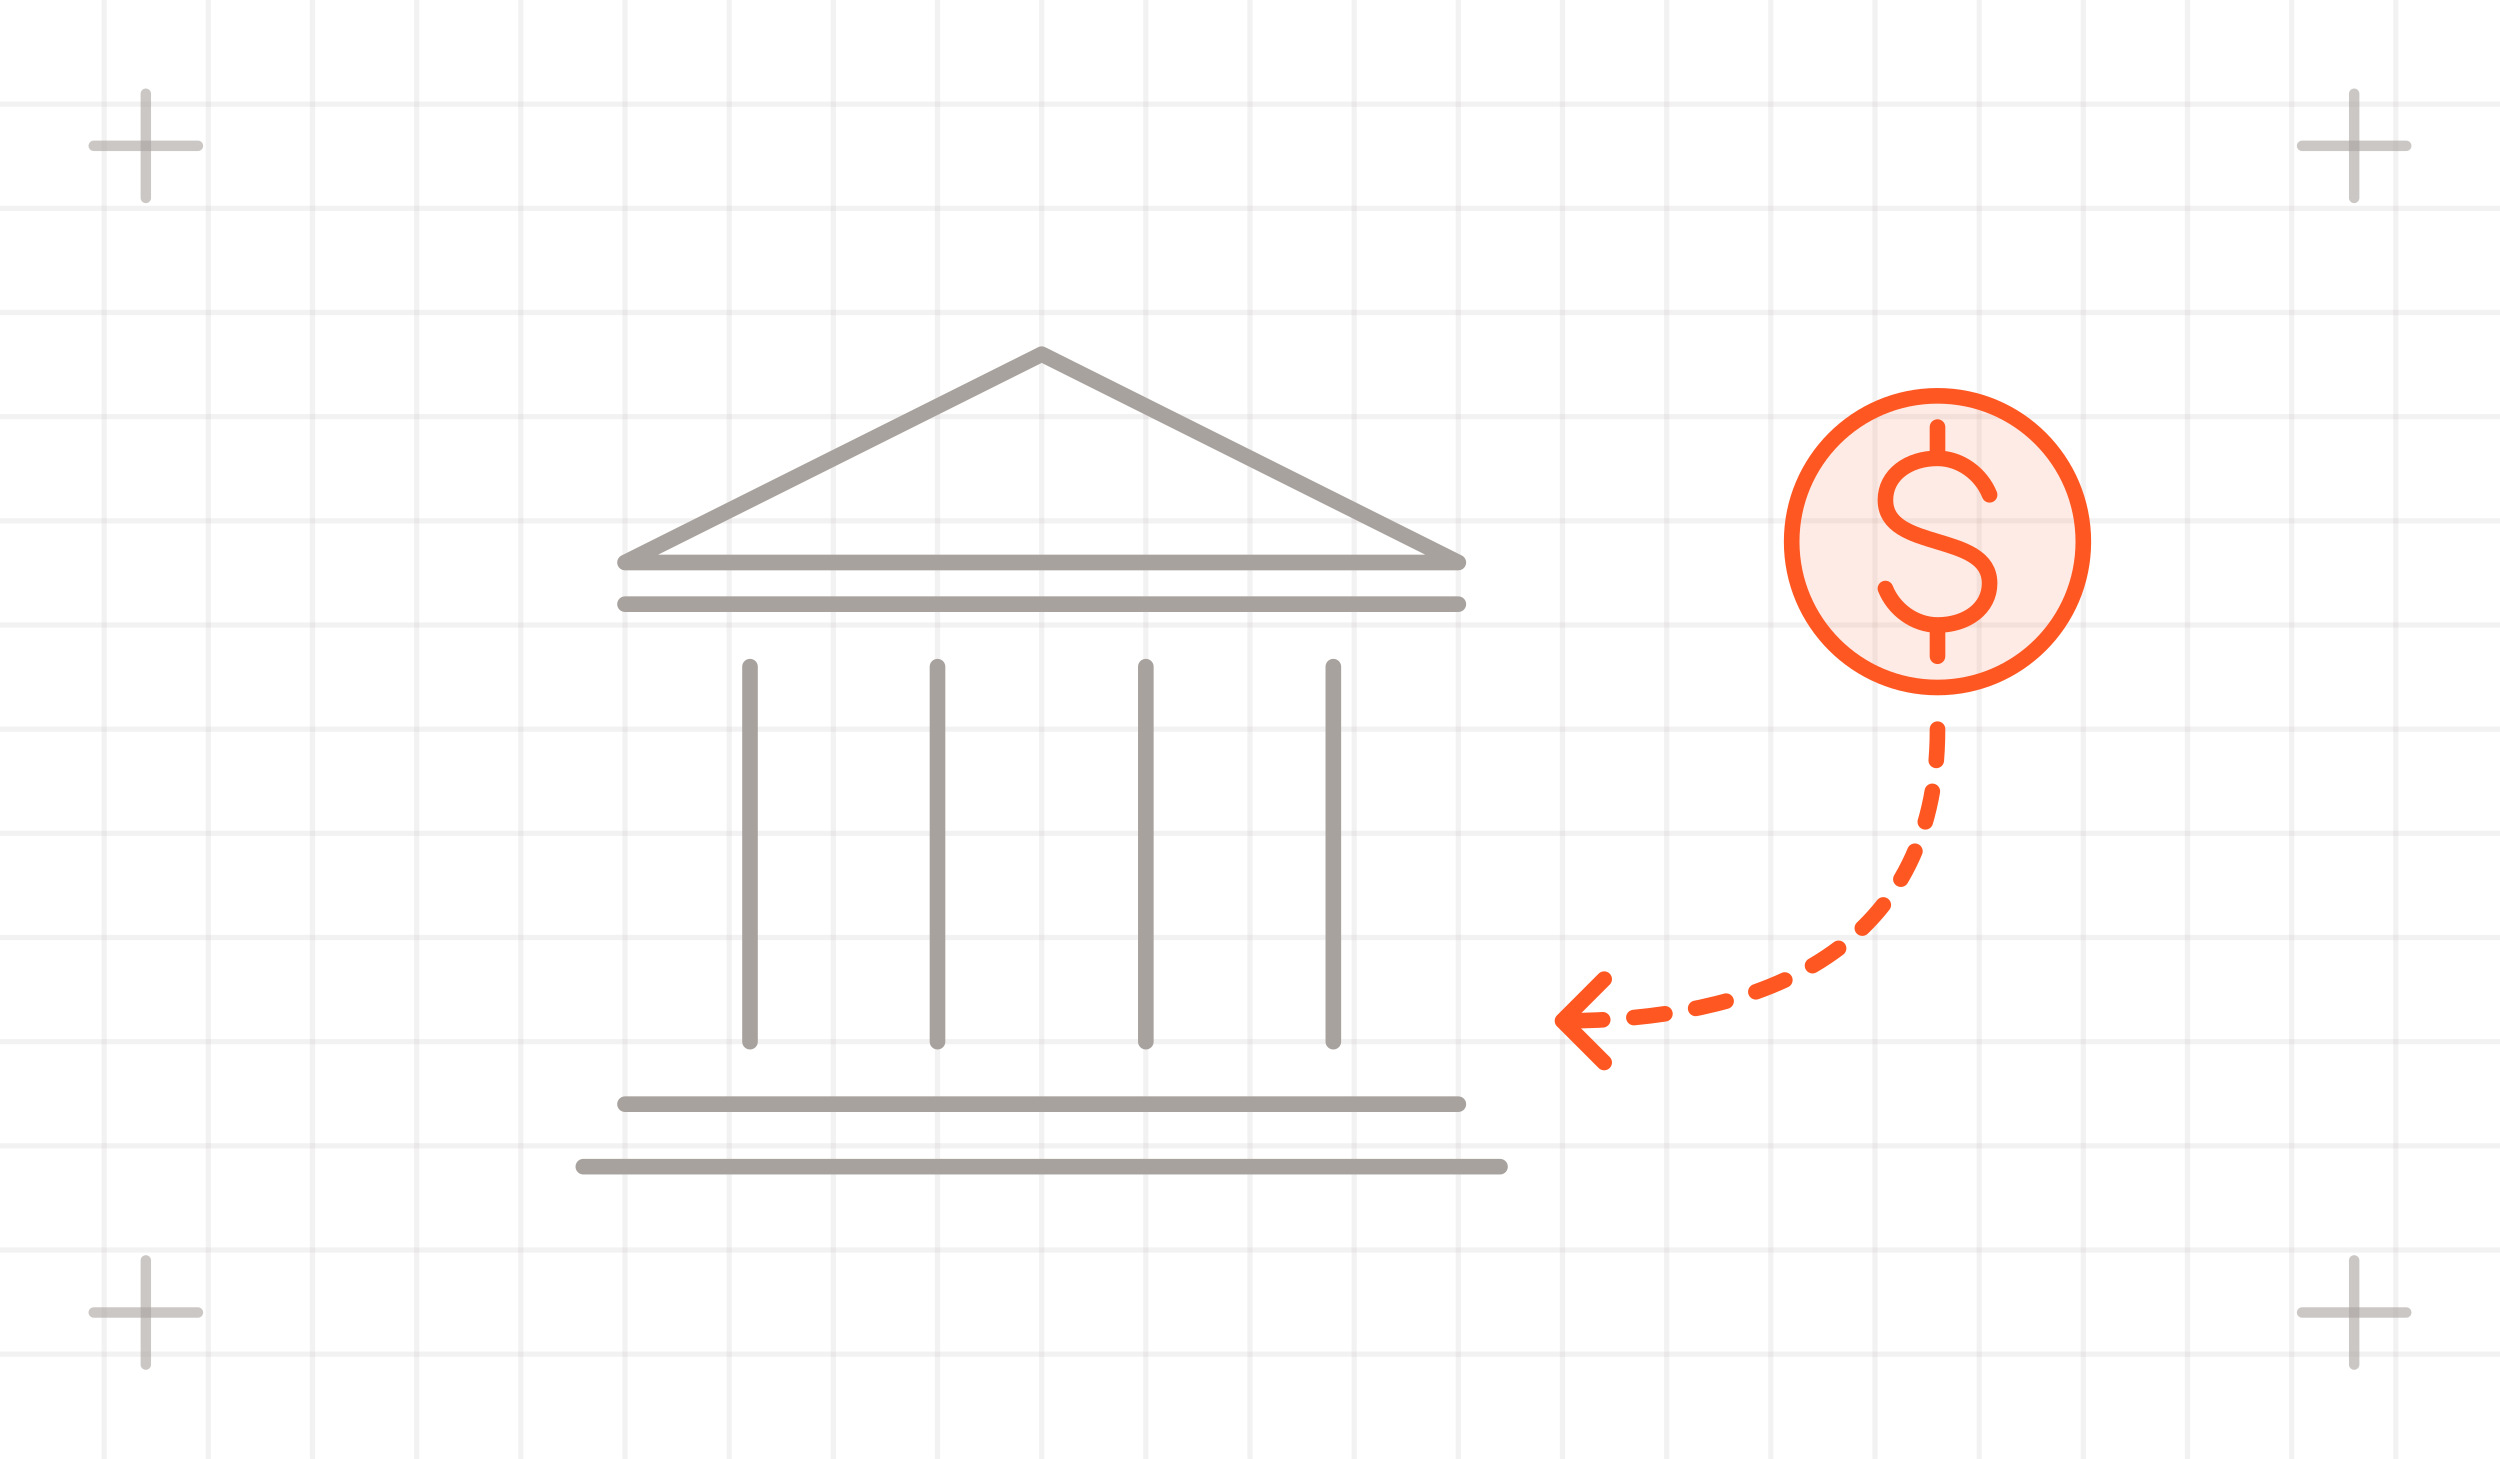
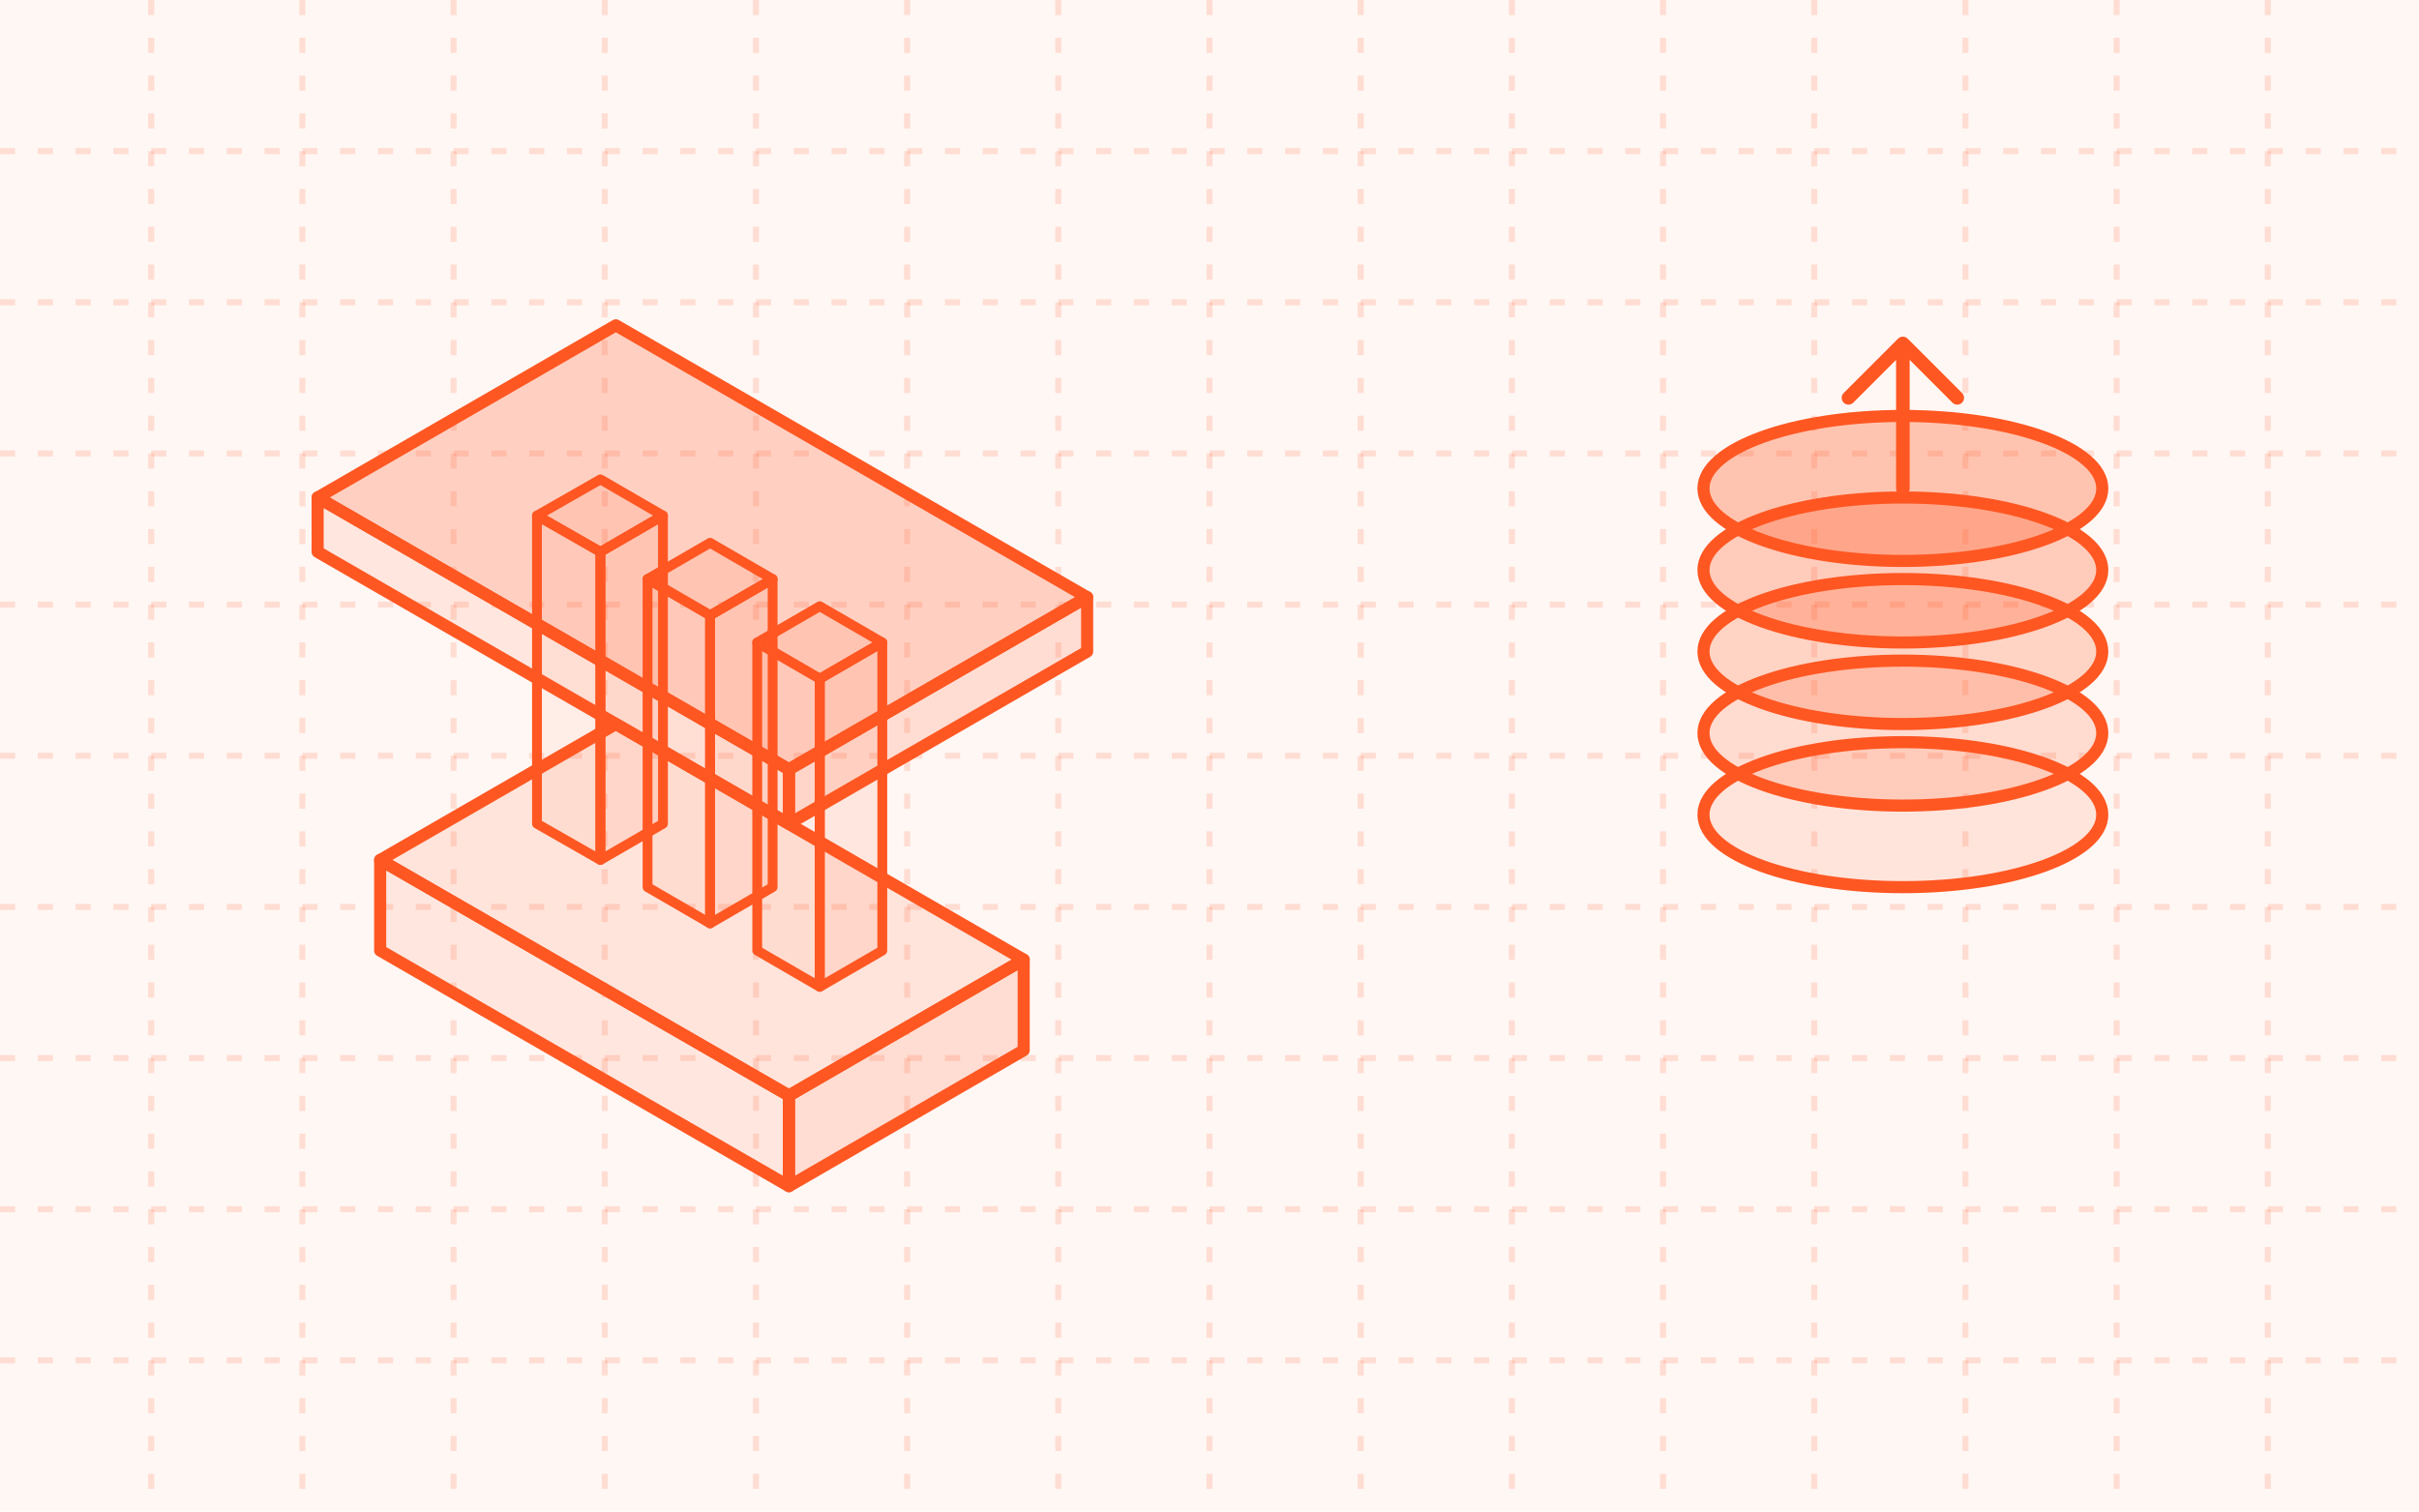
- <svg xmlns="http://www.w3.org/2000/svg" viewBox="0 0 240 140" width="240" height="140" fill="none" stroke-linecap="round" stroke-linejoin="round">
-   <g stroke="#A8A29E" stroke-opacity="0.14" stroke-width="0.5">
-     <line x1="10" y1="0" x2="10" y2="140" />
-     <line x1="20" y1="0" x2="20" y2="140" />
-     <line x1="30" y1="0" x2="30" y2="140" />
-     <line x1="40" y1="0" x2="40" y2="140" />
-     <line x1="50" y1="0" x2="50" y2="140" />
-     <line x1="60" y1="0" x2="60" y2="140" />
-     <line x1="70" y1="0" x2="70" y2="140" />
-     <line x1="80" y1="0" x2="80" y2="140" />
-     <line x1="90" y1="0" x2="90" y2="140" />
-     <line x1="100" y1="0" x2="100" y2="140" />
-     <line x1="110" y1="0" x2="110" y2="140" />
-     <line x1="120" y1="0" x2="120" y2="140" />
-     <line x1="130" y1="0" x2="130" y2="140" />
-     <line x1="140" y1="0" x2="140" y2="140" />
-     <line x1="150" y1="0" x2="150" y2="140" />
-     <line x1="160" y1="0" x2="160" y2="140" />
-     <line x1="170" y1="0" x2="170" y2="140" />
-     <line x1="180" y1="0" x2="180" y2="140" />
-     <line x1="190" y1="0" x2="190" y2="140" />
-     <line x1="200" y1="0" x2="200" y2="140" />
-     <line x1="210" y1="0" x2="210" y2="140" />
-     <line x1="220" y1="0" x2="220" y2="140" />
-     <line x1="230" y1="0" x2="230" y2="140" />
-     <line x1="0" y1="10" x2="240" y2="10" />
-     <line x1="0" y1="20" x2="240" y2="20" />
-     <line x1="0" y1="30" x2="240" y2="30" />
-     <line x1="0" y1="40" x2="240" y2="40" />
-     <line x1="0" y1="50" x2="240" y2="50" />
-     <line x1="0" y1="60" x2="240" y2="60" />
-     <line x1="0" y1="70" x2="240" y2="70" />
-     <line x1="0" y1="80" x2="240" y2="80" />
-     <line x1="0" y1="90" x2="240" y2="90" />
-     <line x1="0" y1="100" x2="240" y2="100" />
-     <line x1="0" y1="110" x2="240" y2="110" />
-     <line x1="0" y1="120" x2="240" y2="120" />
-     <line x1="0" y1="130" x2="240" y2="130" />
+ <svg xmlns="http://www.w3.org/2000/svg" viewBox="0 0 320 200" width="320" height="200" fill="none">
+   <rect width="320" height="200" fill="#FF5722" fill-opacity="0.05" />
+   <g stroke="#FF5722" stroke-opacity="0.16" stroke-width="0.8" stroke-dasharray="2 3">
+     <line x1="20" y1="0" x2="20" y2="200" />
+     <line x1="40" y1="0" x2="40" y2="200" />
+     <line x1="60" y1="0" x2="60" y2="200" />
+     <line x1="80" y1="0" x2="80" y2="200" />
+     <line x1="100" y1="0" x2="100" y2="200" />
+     <line x1="120" y1="0" x2="120" y2="200" />
+     <line x1="140" y1="0" x2="140" y2="200" />
+     <line x1="160" y1="0" x2="160" y2="200" />
+     <line x1="180" y1="0" x2="180" y2="200" />
+     <line x1="200" y1="0" x2="200" y2="200" />
+     <line x1="220" y1="0" x2="220" y2="200" />
+     <line x1="240" y1="0" x2="240" y2="200" />
+     <line x1="260" y1="0" x2="260" y2="200" />
+     <line x1="280" y1="0" x2="280" y2="200" />
+     <line x1="300" y1="0" x2="300" y2="200" />
+     <line x1="0" y1="20" x2="320" y2="20" />
+     <line x1="0" y1="40" x2="320" y2="40" />
+     <line x1="0" y1="60" x2="320" y2="60" />
+     <line x1="0" y1="80" x2="320" y2="80" />
+     <line x1="0" y1="100" x2="320" y2="100" />
+     <line x1="0" y1="120" x2="320" y2="120" />
+     <line x1="0" y1="140" x2="320" y2="140" />
+     <line x1="0" y1="160" x2="320" y2="160" />
+     <line x1="0" y1="180" x2="320" y2="180" />
  </g>
-   <g stroke="#A8A29E" stroke-opacity="0.6" stroke-width="1">
-     <line x1="9" y1="14" x2="19" y2="14" />
-     <line x1="14" y1="9" x2="14" y2="19" />
-     <line x1="221" y1="14" x2="231" y2="14" />
-     <line x1="226" y1="9" x2="226" y2="19" />
-     <line x1="9" y1="126" x2="19" y2="126" />
-     <line x1="14" y1="121" x2="14" y2="131" />
-     <line x1="221" y1="126" x2="231" y2="126" />
-     <line x1="226" y1="121" x2="226" y2="131" />
-   </g>
-   <g stroke-width="1.5">
-     <path d="M60 54 L100 34 L140 54 Z" stroke="#A8A29E" fill="none" />
-     <line x1="60" y1="58" x2="140" y2="58" stroke="#A8A29E" />
-     <line x1="60" y1="106" x2="140" y2="106" stroke="#A8A29E" />
-     <line x1="56" y1="112" x2="144" y2="112" stroke="#A8A29E" />
-     <line x1="72" y1="64" x2="72" y2="100" stroke="#A8A29E" />
-     <line x1="90" y1="64" x2="90" y2="100" stroke="#A8A29E" />
-     <line x1="110" y1="64" x2="110" y2="100" stroke="#A8A29E" />
-     <line x1="128" y1="64" x2="128" y2="100" stroke="#A8A29E" />
-     <circle cx="186" cy="52" r="14" stroke="#FF5722" fill="#FF5722" fill-opacity="0.12" />
-     <path d="M191 47.5 c-0.8 -2 -2.8 -3.5 -5 -3.5 c-2.8 0 -5 1.6 -5 4 c0 5 10 3 10 8 c0 2.4 -2.2 4 -5 4 c-2.2 0 -4.2 -1.5 -5 -3.5 M186 41 v3 M186 60 v3" stroke="#FF5722" fill="none" />
-     <path d="M186 70 C186 92 168 98 150 98" stroke="#FF5722" fill="none" stroke-dasharray="3 3" />
-     <path d="M154 94 l-4 4 l4 4" stroke="#FF5722" fill="none" />
+   <g transform="translate(160 100) scale(1.199) translate(-165.5 -121.5)">
+     <path d="M74.0 143.0 L119.1 169.0 L119.1 159.0 L74.0 133.0 Z" fill="#FF5722" fill-opacity="0.1" stroke="#FF5722" stroke-opacity="1.0" vector-effect="non-scaling-stroke" stroke-width="1.6" stroke-linejoin="round" />
+     <path d="M145.0 154.0 L119.1 169.0 L119.1 159.0 L145.0 144.0 Z" fill="#FF5722" fill-opacity="0.16" stroke="#FF5722" stroke-opacity="1.0" vector-effect="non-scaling-stroke" stroke-width="1.6" stroke-linejoin="round" />
+     <path d="M100.0 118.0 L145.0 144.0 L119.1 159.0 L74.0 133.0 Z" fill="#FF5722" fill-opacity="0.12" stroke="#FF5722" stroke-opacity="1.0" vector-effect="non-scaling-stroke" stroke-width="1.6" stroke-linejoin="round" />
+     <path d="M91.3 129.0 L98.3 133.0 L98.3 99.0 L91.3 95.0 Z" fill="#FF5722" fill-opacity="0.06" stroke="#FF5722" stroke-opacity="1.0" vector-effect="non-scaling-stroke" stroke-width="1.3" stroke-linejoin="round" />
+     <path d="M105.2 129.0 L98.3 133.0 L98.3 99.0 L105.2 95.0 Z" fill="#FF5722" fill-opacity="0.1" stroke="#FF5722" stroke-opacity="1.0" vector-effect="non-scaling-stroke" stroke-width="1.3" stroke-linejoin="round" />
+     <path d="M98.3 91.0 L105.2 95.0 L98.3 99.0 L91.3 95.0 Z" fill="#FF5722" fill-opacity="0.1" stroke="#FF5722" stroke-opacity="1.0" vector-effect="non-scaling-stroke" stroke-width="1.3" stroke-linejoin="round" />
+     <path d="M103.5 136.0 L110.4 140.0 L110.4 106.0 L103.5 102.0 Z" fill="#FF5722" fill-opacity="0.06" stroke="#FF5722" stroke-opacity="1.0" vector-effect="non-scaling-stroke" stroke-width="1.3" stroke-linejoin="round" />
+     <path d="M117.3 136.0 L110.4 140.0 L110.4 106.0 L117.3 102.0 Z" fill="#FF5722" fill-opacity="0.1" stroke="#FF5722" stroke-opacity="1.0" vector-effect="non-scaling-stroke" stroke-width="1.3" stroke-linejoin="round" />
+     <path d="M110.4 98.0 L117.3 102.0 L110.4 106.0 L103.5 102.0 Z" fill="#FF5722" fill-opacity="0.1" stroke="#FF5722" stroke-opacity="1.0" vector-effect="non-scaling-stroke" stroke-width="1.3" stroke-linejoin="round" />
+     <path d="M115.6 143.0 L122.5 147.0 L122.5 113.0 L115.6 109.0 Z" fill="#FF5722" fill-opacity="0.06" stroke="#FF5722" stroke-opacity="1.0" vector-effect="non-scaling-stroke" stroke-width="1.3" stroke-linejoin="round" />
+     <path d="M129.4 143.0 L122.5 147.0 L122.5 113.0 L129.4 109.0 Z" fill="#FF5722" fill-opacity="0.1" stroke="#FF5722" stroke-opacity="1.0" vector-effect="non-scaling-stroke" stroke-width="1.3" stroke-linejoin="round" />
+     <path d="M122.5 105.0 L129.4 109.0 L122.5 113.0 L115.6 109.0 Z" fill="#FF5722" fill-opacity="0.1" stroke="#FF5722" stroke-opacity="1.0" vector-effect="non-scaling-stroke" stroke-width="1.3" stroke-linejoin="round" />
+     <path d="M67.1 99.0 L119.1 129.0 L119.1 123.0 L67.1 93.0 Z" fill="#FF5722" fill-opacity="0.1" stroke="#FF5722" stroke-opacity="1.0" vector-effect="non-scaling-stroke" stroke-width="1.6" stroke-linejoin="round" />
+     <path d="M152.0 110.0 L119.1 129.0 L119.1 123.0 L152.0 104.0 Z" fill="#FF5722" fill-opacity="0.16" stroke="#FF5722" stroke-opacity="1.0" vector-effect="non-scaling-stroke" stroke-width="1.6" stroke-linejoin="round" />
+     <path d="M100.0 74.0 L152.0 104.0 L119.1 123.0 L67.1 93.0 Z" fill="#FF5722" fill-opacity="0.24" stroke="#FF5722" stroke-opacity="1.0" vector-effect="non-scaling-stroke" stroke-width="1.6" stroke-linejoin="round" />
+     <ellipse cx="242" cy="128" rx="22" ry="8" fill="#FF5722" fill-opacity="0.12" stroke="#FF5722" vector-effect="non-scaling-stroke" stroke-width="1.6" />
+     <ellipse cx="242" cy="119" rx="22" ry="8" fill="#FF5722" fill-opacity="0.17" stroke="#FF5722" vector-effect="non-scaling-stroke" stroke-width="1.6" />
+     <ellipse cx="242" cy="110" rx="22" ry="8" fill="#FF5722" fill-opacity="0.22" stroke="#FF5722" vector-effect="non-scaling-stroke" stroke-width="1.6" />
+     <ellipse cx="242" cy="101" rx="22" ry="8" fill="#FF5722" fill-opacity="0.27" stroke="#FF5722" vector-effect="non-scaling-stroke" stroke-width="1.6" />
+     <ellipse cx="242" cy="92" rx="22" ry="8" fill="#FF5722" fill-opacity="0.32" stroke="#FF5722" vector-effect="non-scaling-stroke" stroke-width="1.6" />
+     <path d="M236 82 l6 -6 l6 6 M242 76 v16" stroke="#FF5722" vector-effect="non-scaling-stroke" stroke-width="1.8" fill="none" stroke-linecap="round" stroke-linejoin="round" />
  </g>
</svg>
